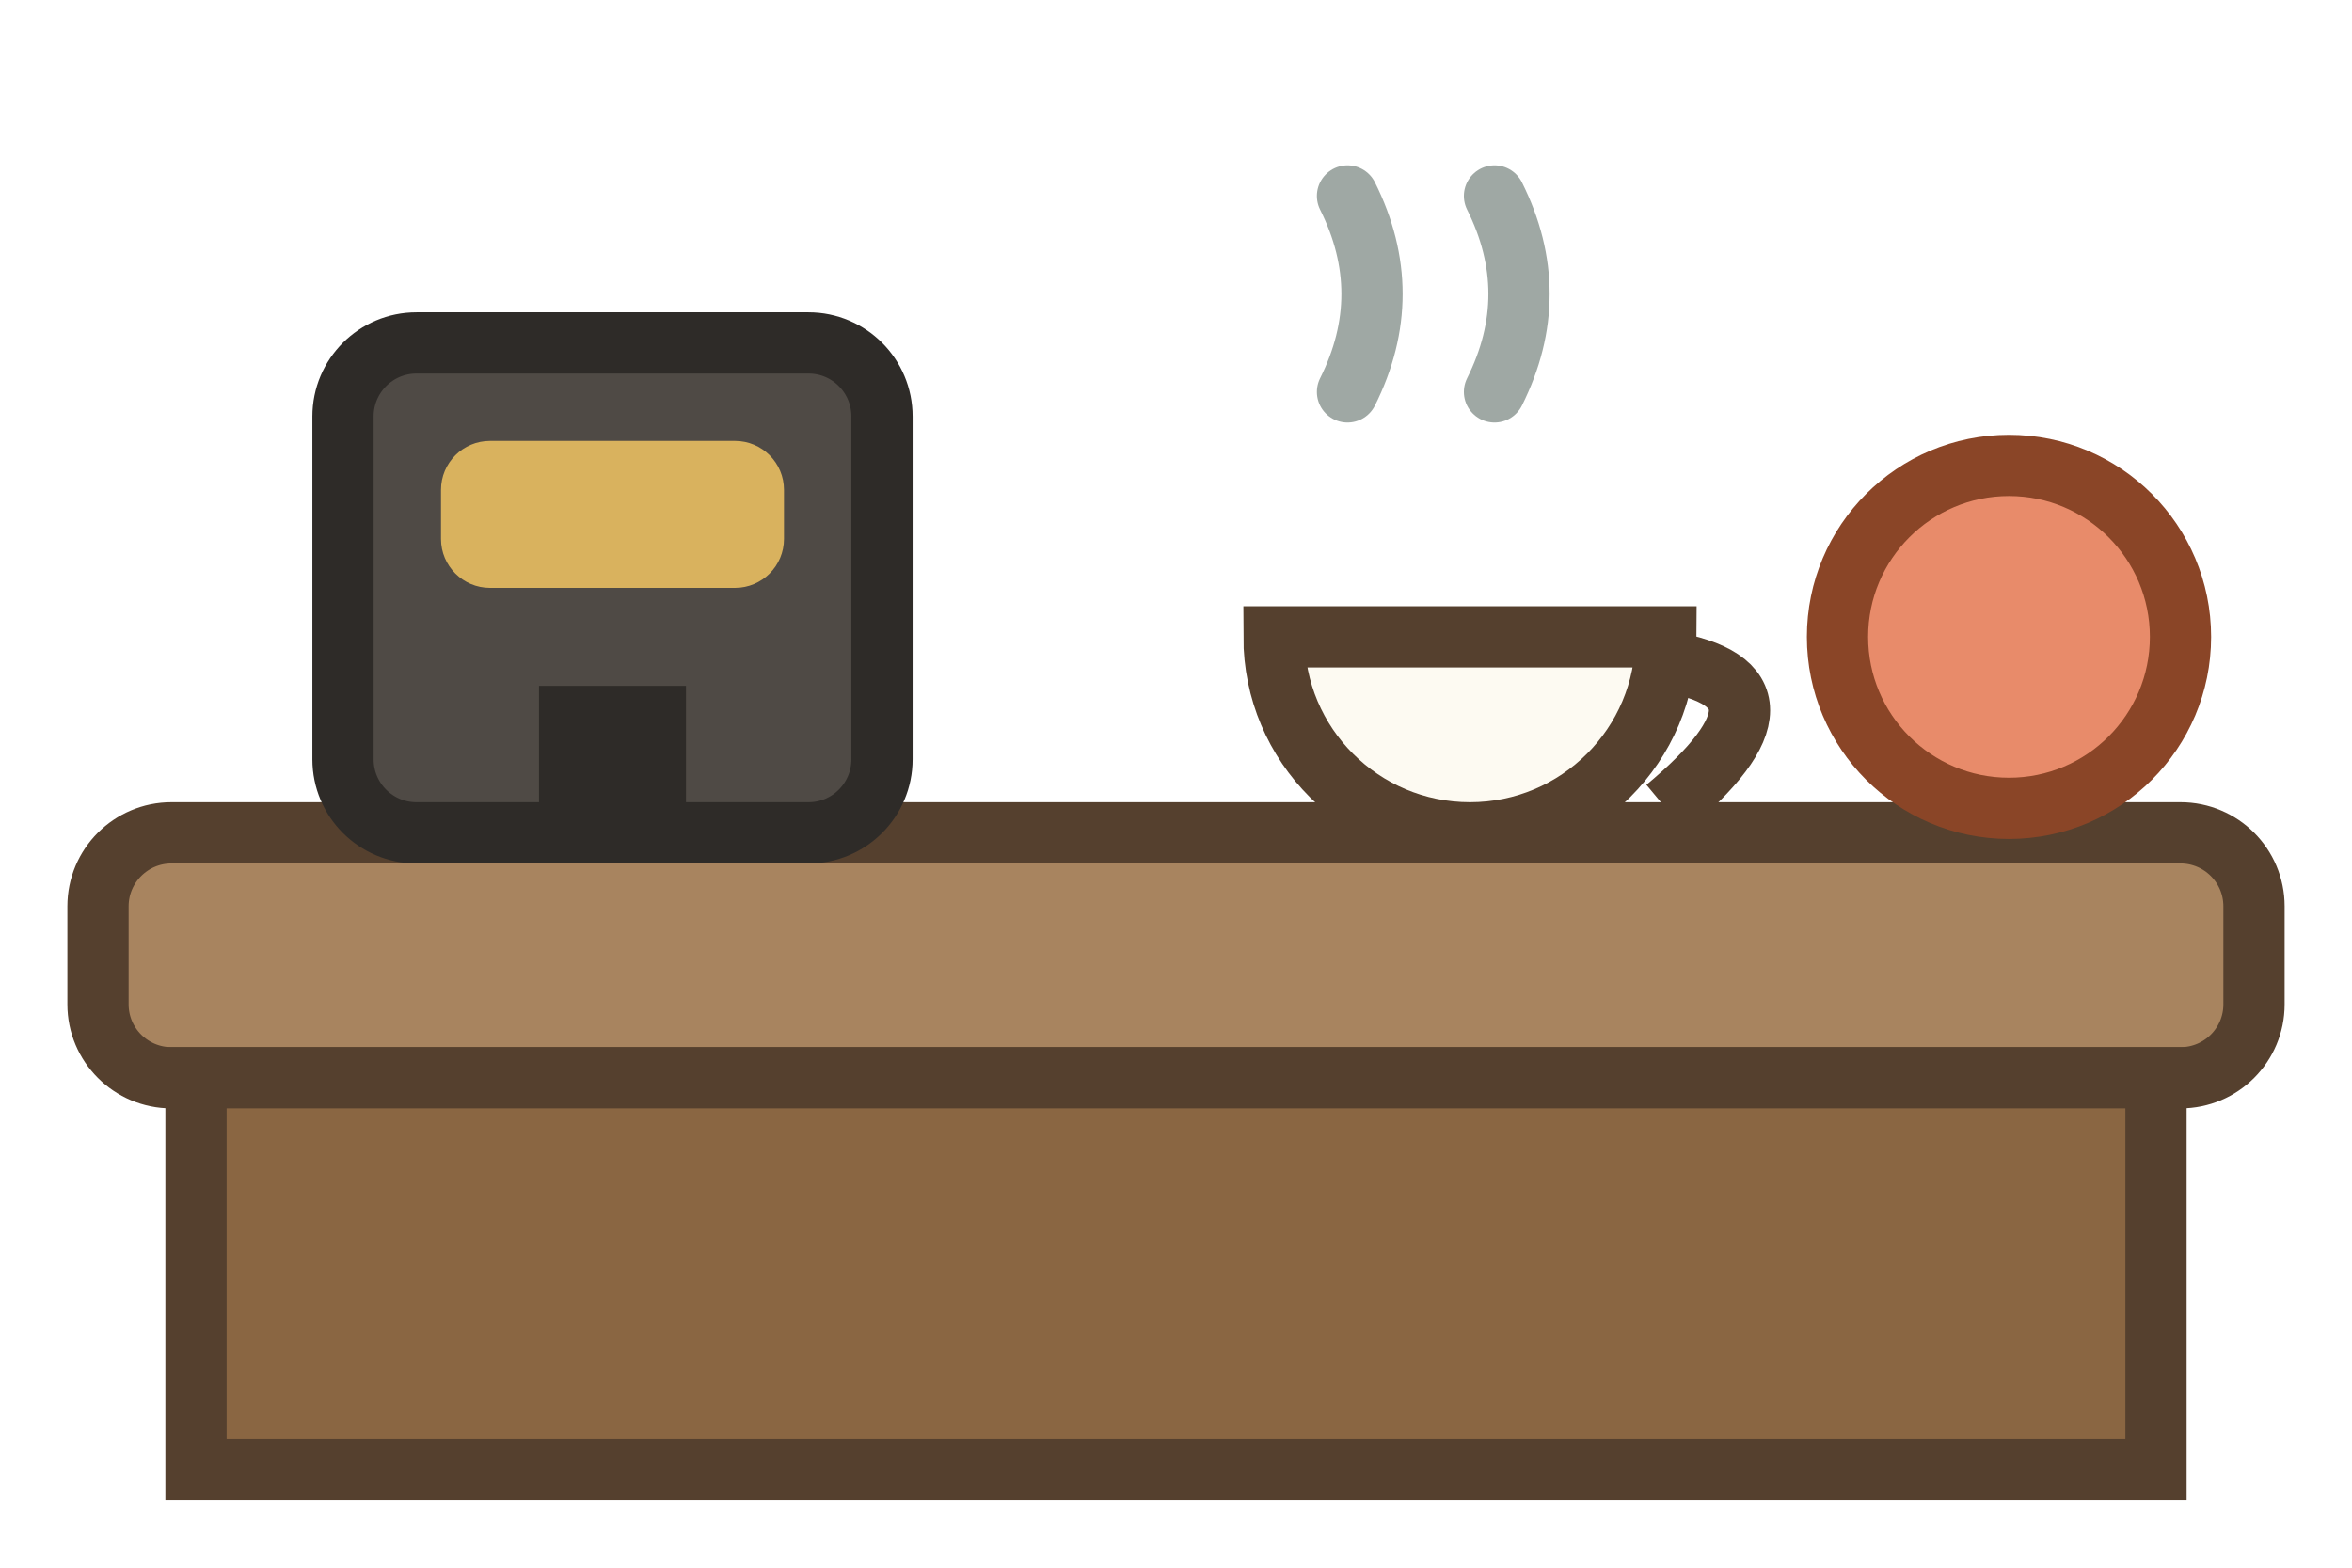
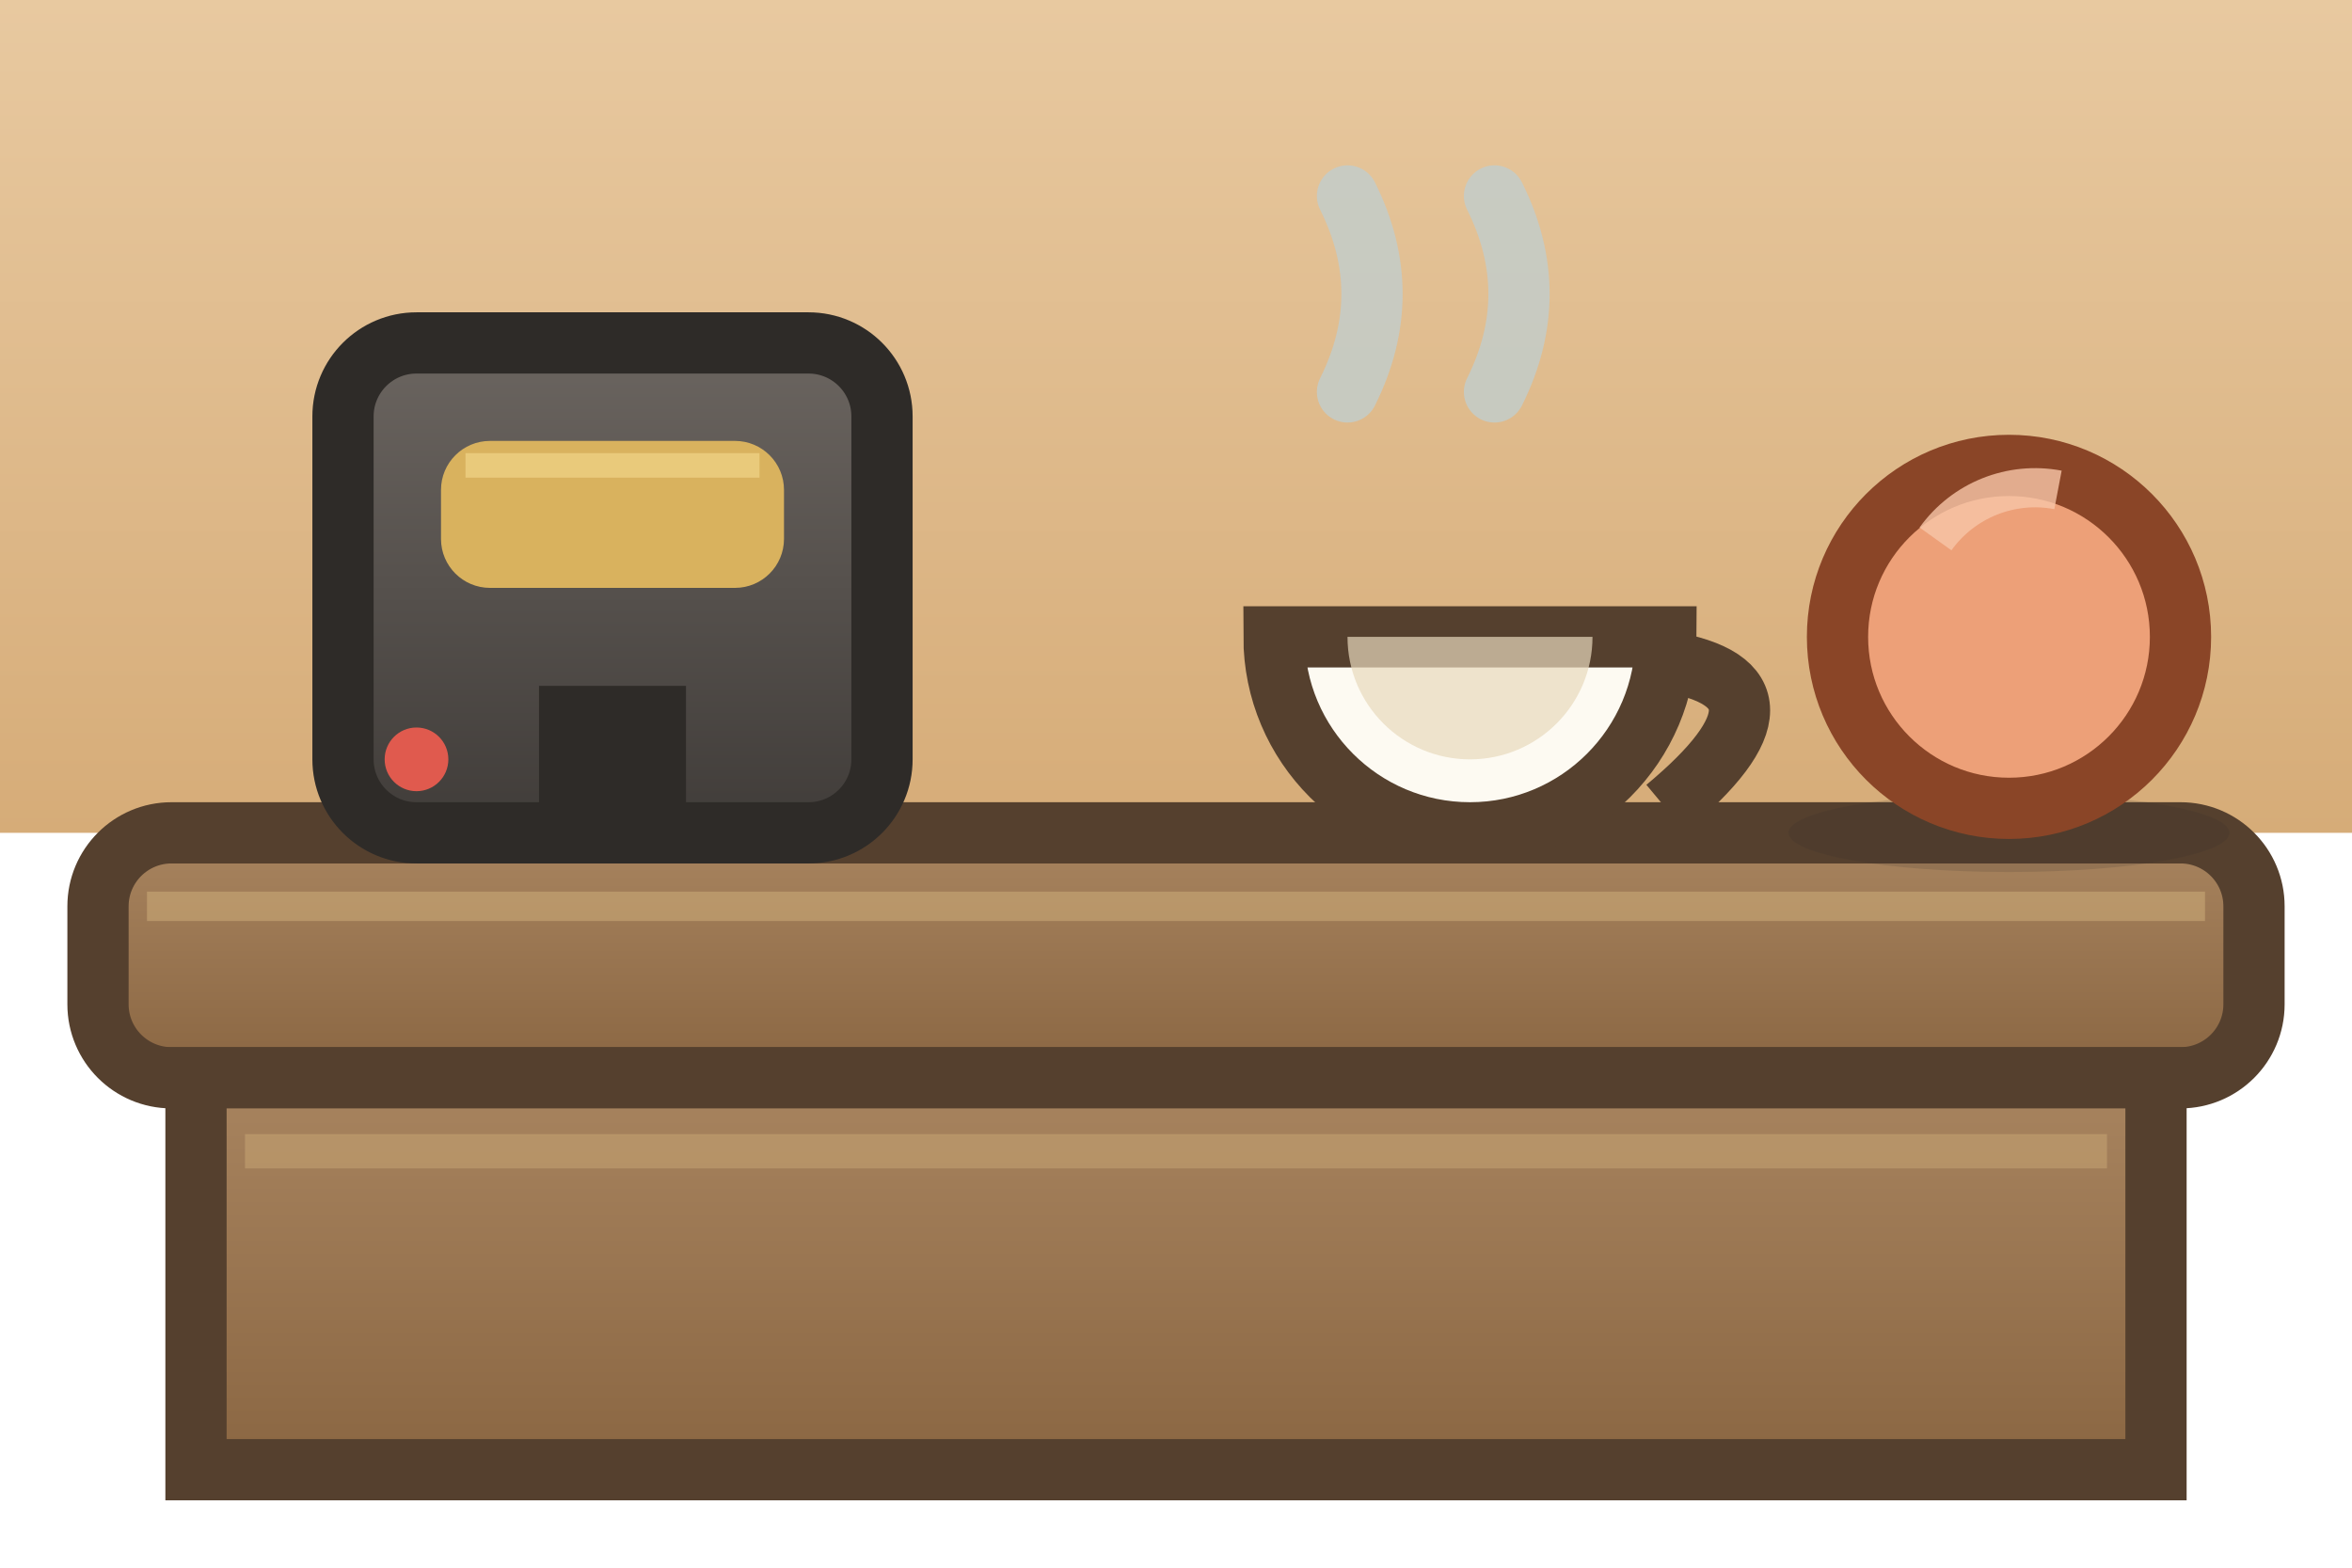
<svg xmlns="http://www.w3.org/2000/svg" width="96" height="64" viewBox="0 0 96 64">
-   <rect x="4" y="34" width="88" height="10" rx="3" fill="#a8845f" stroke="#55402e" stroke-width="2.5" />
-   <rect x="8" y="44" width="80" height="16" fill="#8a6642" stroke="#55402e" stroke-width="2.5" />
-   <rect x="14" y="14" width="22" height="20" rx="3" fill="#4f4a45" stroke="#2e2b28" stroke-width="2.5" />
+   <defs>
+     <linearGradient id="cf_wall" x1="0" y1="0" x2="0" y2="1">
+       <stop offset="0%" stop-color="#e8c9a0" />
+       <stop offset="100%" stop-color="#d6ac78" />
+     </linearGradient>
+     <linearGradient id="cf_wood" x1="0" y1="0" x2="0" y2="1">
+       <stop offset="0%" stop-color="#a8845f" />
+       <stop offset="100%" stop-color="#8a6642" />
+     </linearGradient>
+     <linearGradient id="cf_machine" x1="0" y1="0" x2="0" y2="1">
+       <stop offset="0%" stop-color="#6b6560" />
+       <stop offset="100%" stop-color="#403c39" />
+     </linearGradient>
+   </defs>
+   <rect x="0" y="0" width="96" height="34" fill="url(#cf_wall)" />
+   <rect x="4" y="34" width="88" height="10" rx="3" fill="url(#cf_wood)" stroke="#55402e" stroke-width="2.5" />
+   <path d="M 6 37 h 84" stroke="#c9a876" stroke-width="1.2" opacity="0.6" />
+   <rect x="8" y="44" width="80" height="16" fill="url(#cf_wood)" stroke="#55402e" stroke-width="2.5" />
+   <path d="M 10 47 h 76" stroke="#c9a876" stroke-width="1.4" opacity="0.5" />
+   <ellipse cx="82" cy="34" rx="9" ry="1.6" fill="#2e2b28" opacity="0.15" />
+   <rect x="14" y="14" width="22" height="20" rx="3" fill="url(#cf_machine)" stroke="#2e2b28" stroke-width="2.5" />
  <rect x="18" y="18" width="14" height="6" rx="2" fill="#d9b25e" />
+   <path d="M 19 19 h 12" stroke="#f0d488" stroke-width="1" opacity="0.7" />
  <rect x="22" y="28" width="6" height="6" fill="#2e2b28" />
+   <circle cx="17" cy="31" r="1.3" fill="#e05a4e" />
  <path d="M 52 26 a 8 8 0 0 0 16 0 z" fill="#fdfaf2" stroke="#55402e" stroke-width="2.5" />
+   <path d="M 55 26 a 5 5 0 0 0 10 0 z" fill="#e8d9bc" opacity="0.7" />
  <path d="M 68 27 q 6 1 0 6" fill="none" stroke="#55402e" stroke-width="2.5" />
-   <path d="M 55 16 q 2 -4 0 -8 M 61 16 q 2 -4 0 -8" fill="none" stroke="#9fa8a4" stroke-width="2.5" stroke-linecap="round" />
-   <circle cx="82" cy="26" r="7" fill="#e88b6a" stroke="#8a4527" stroke-width="2.5" />
+   <path d="M 55 16 q 2 -4 0 -8 M 61 16 q 2 -4 0 -8" fill="none" stroke="#c3ccc9" stroke-width="2.5" stroke-linecap="round" opacity="0.85" />
+   <circle cx="82" cy="26" r="7" fill="#eda078" stroke="#8a4527" stroke-width="2.5" />
+   <path d="M 79 22 a 5 5 0 0 1 5 -2" fill="none" stroke="#f7c6a8" stroke-width="1.6" opacity="0.8" />
</svg>
